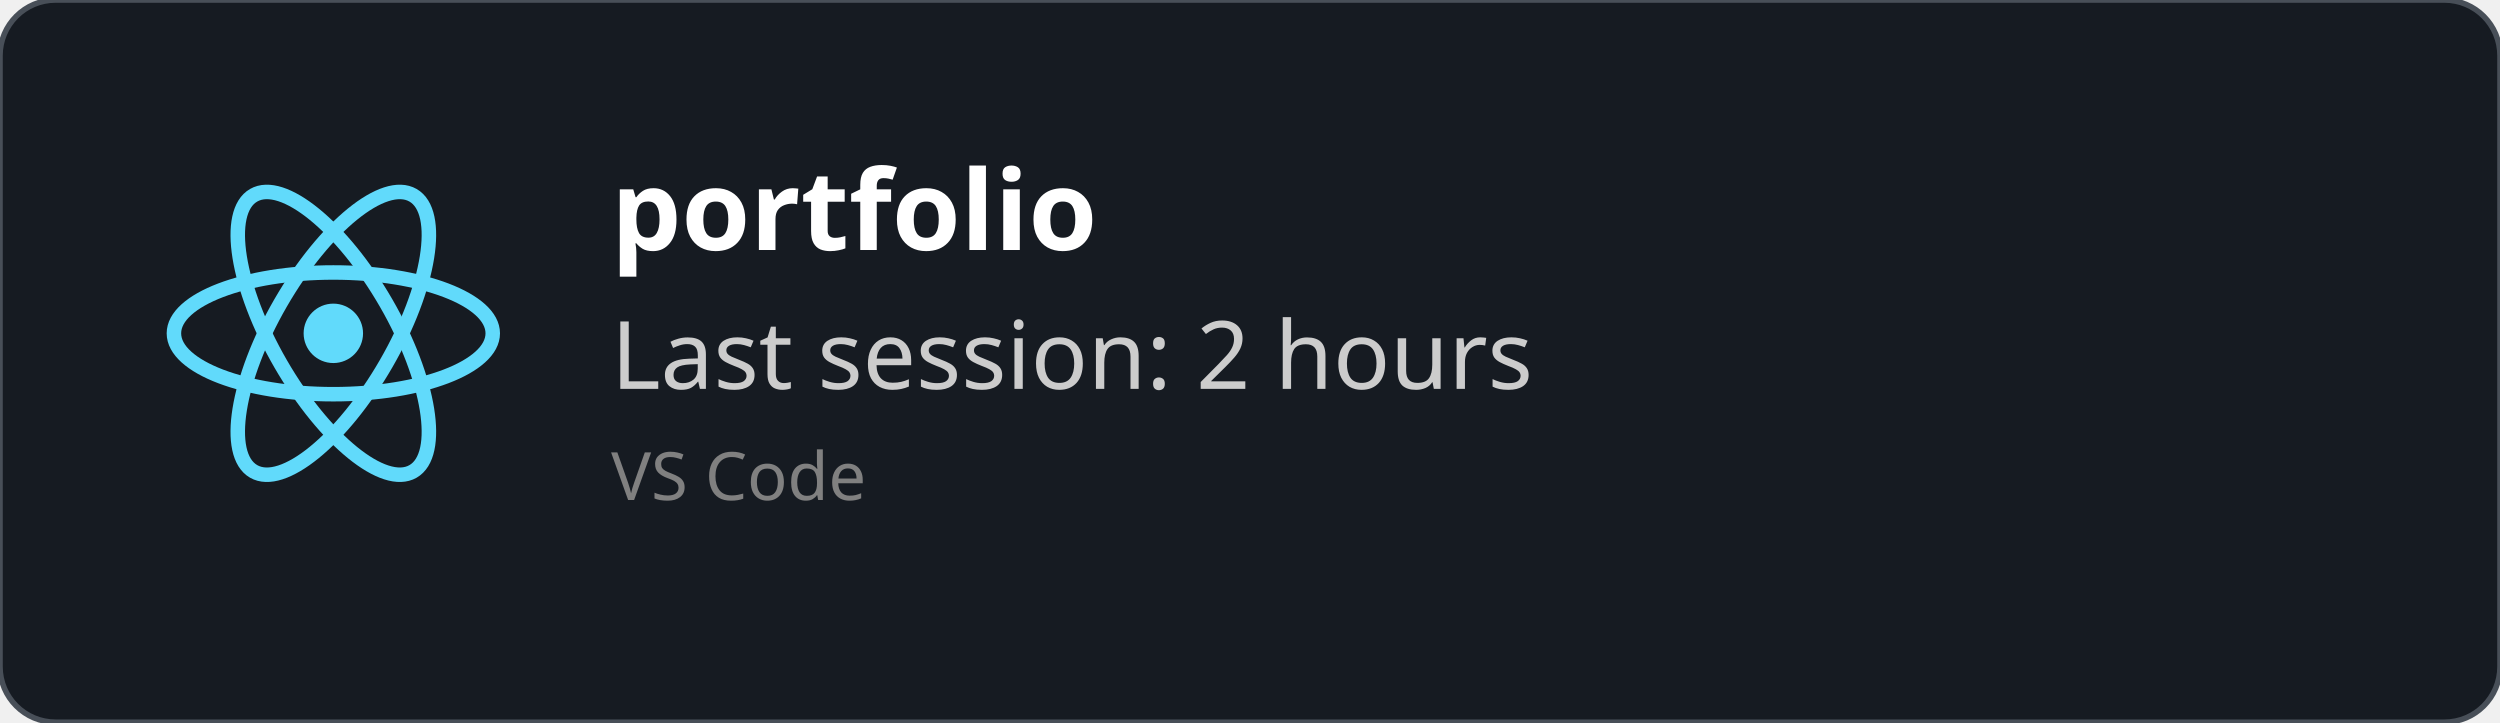
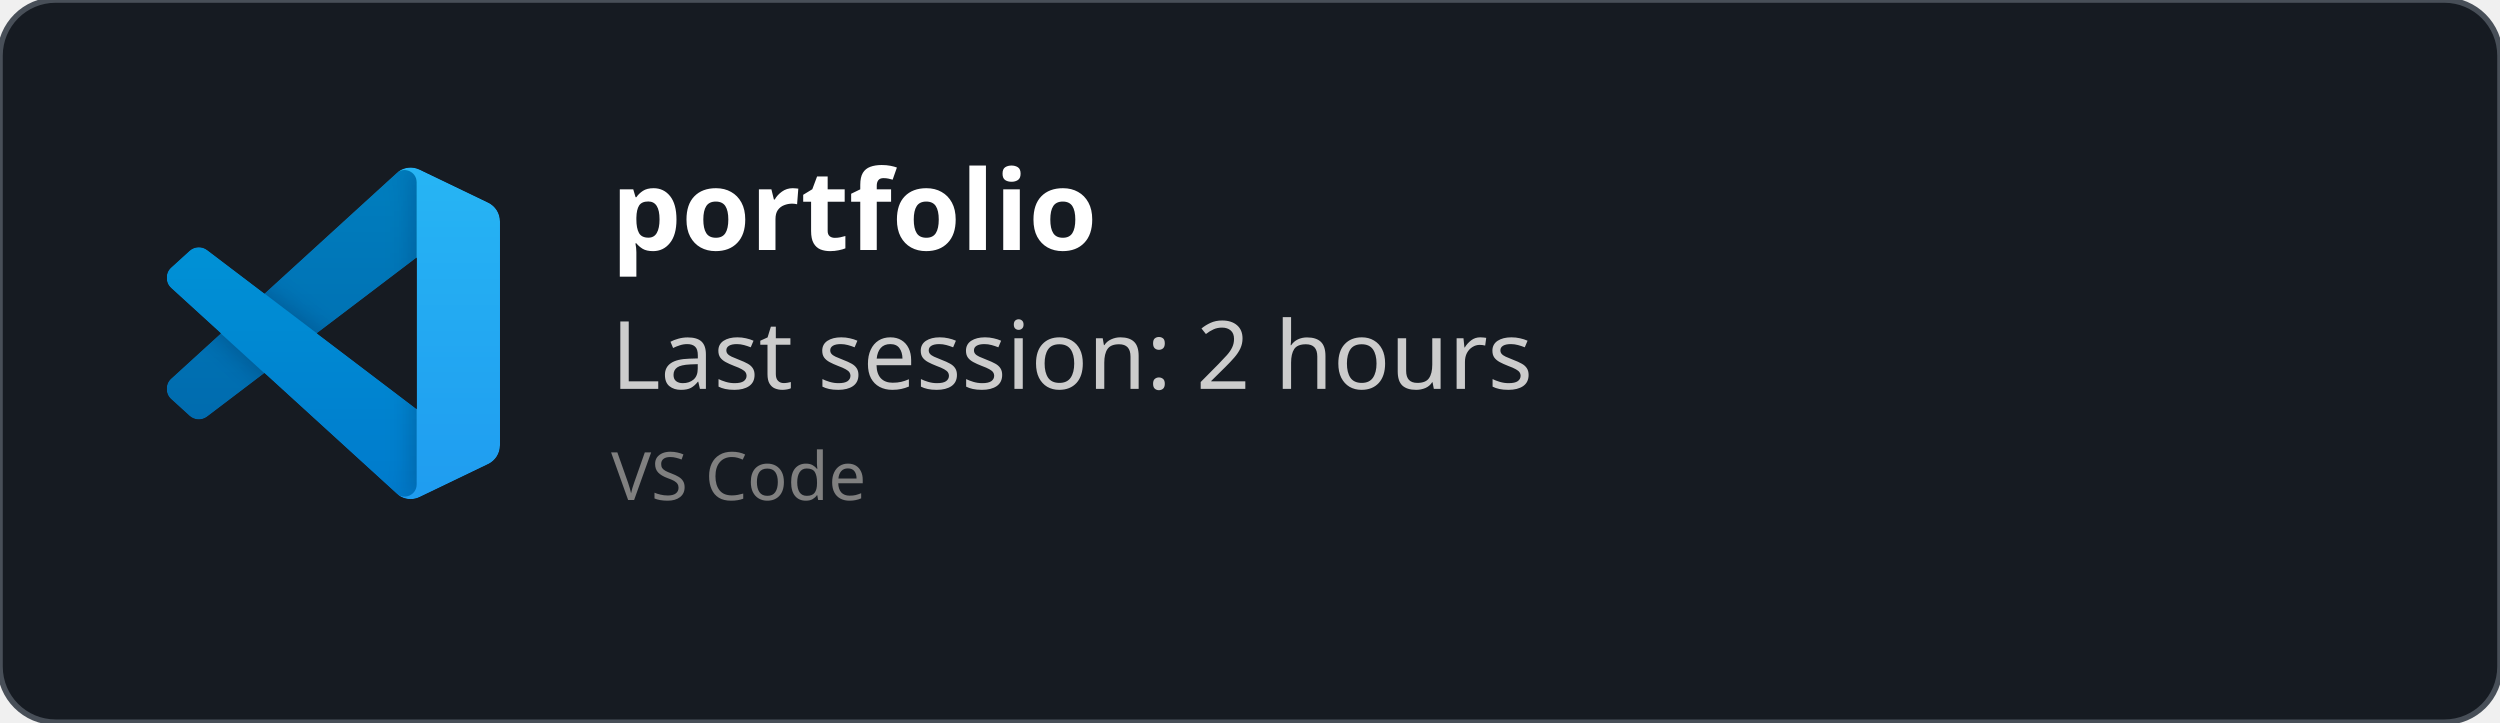
<svg xmlns="http://www.w3.org/2000/svg" width="450" height="130" viewBox="0 0 450 130" fill="none" role="img">
  <style>
    *{
        font-family: 'Segoe UI', Ubuntu, monospace
    }
    </style>
  <defs>
    <clipPath id="horizontalClip" x="20" y="20" width="500" height="200">
      <rect x="90" y="20" width="300" height="50" />
    </clipPath>
  </defs>
  <rect width="450" height="130" fill="rgba(22,27,34)" stroke="#484f58" stroke-width="1" fill-opacity="1" stroke-opacity="1" x="0" y="0" rx="10px" ry="10px">
    </rect>
-   <svg height="60" width="60" x="30" y="30" viewBox="-11.5 -10.232 23 20.463">
-     <circle cx="0" cy="0" r="2.05" fill="#61dafb" />
-     <g stroke="#61dafb" stroke-width="1" fill="none">
-       <ellipse rx="11" ry="4.2" />
-       <ellipse rx="11" ry="4.2" transform="rotate(60)" />
-       <ellipse rx="11" ry="4.2" transform="rotate(120)" />
+   <svg width="60" height="60" x="30" y="30" viewBox="0 0 100 100" fill="none" id="vscode">
+     <mask id="mask0" mask-type="alpha" maskUnits="userSpaceOnUse" x="0" y="0" width="100" height="100">
+       <path fill-rule="evenodd" clip-rule="evenodd" d="M70.912 99.317C72.487 99.931 74.283 99.891 75.873 99.126L96.461 89.22C98.624 88.179 100 85.989 100 83.587V16.413C100 14.011 98.624 11.822 96.461 10.781L75.873 0.874C73.786 -0.13 71.345 0.116 69.513 1.447C69.252 1.637 69.003 1.849 68.769 2.083L29.355 38.041L12.187 25.01C10.589 23.797 8.354 23.896 6.869 25.246L1.363 30.255C-0.453 31.906 -0.455 34.763 1.359 36.417L16.247 50L1.359 63.583C-0.455 65.237 -0.453 68.094 1.363 69.745L6.869 74.754C8.354 76.104 10.589 76.204 12.187 74.99L29.355 61.959L68.769 97.917C69.392 98.541 70.125 99.01 70.912 99.317ZM75.015 27.299L45.109 50L75.015 72.701V27.299Z" fill="white" />
+     </mask>
+     <g mask="url(#mask0)">
+       <path d="M96.461 10.796L75.857 0.876C73.472 -0.273 70.622 0.212 68.75 2.083L1.299 63.583C-0.516 65.237 -0.514 68.094 1.303 69.745L6.813 74.754C8.298 76.104 10.535 76.204 12.134 74.99L93.361 13.37C96.086 11.303 100 13.246 100 16.667V16.427C100 14.027 98.625 11.838 96.461 10.796Z" fill="#0065A9" />
+       <g filter="url(#filter0_d)">
+         <path d="M96.461 89.204L75.857 99.124C73.472 100.273 70.622 99.788 68.75 97.917L1.299 36.417C-0.516 34.763 -0.514 31.906 1.303 30.255L6.813 25.246C8.298 23.896 10.535 23.796 12.134 25.009L93.361 86.63C96.086 88.697 100 86.754 100 83.333V83.573C100 85.974 98.625 88.162 96.461 89.204Z" fill="#007ACC" />
+       </g>
+       <g filter="url(#filter1_d)">
+         <path d="M75.858 99.126C73.472 100.274 70.622 99.788 68.75 97.917C71.056 100.223 75 98.59 75 95.328V4.672C75 1.41 71.056 -0.223 68.75 2.083C70.622 0.211 73.472 -0.274 75.858 0.874L96.459 10.781C98.623 11.822 100 14.011 100 16.413V83.587C100 85.989 98.623 88.179 96.459 89.22L75.858 99.126Z" fill="#1F9CF0" />
+       </g>
+       <g style="mix-blend-mode:overlay" opacity="0.25">
+         <path fill-rule="evenodd" clip-rule="evenodd" d="M70.851 99.317C72.426 99.931 74.222 99.891 75.812 99.126L96.4 89.22C98.563 88.179 99.939 85.989 99.939 83.587V16.413C99.939 14.011 98.564 11.822 96.4 10.781L75.812 0.874C73.725 -0.13 71.284 0.116 69.453 1.447C69.191 1.637 68.942 1.849 68.708 2.083L29.294 38.041L12.126 25.01C10.528 23.796 8.293 23.896 6.809 25.246L1.302 30.255C-0.513 31.906 -0.515 34.763 1.298 36.417L16.186 50L1.298 63.583C-0.515 65.237 -0.513 68.094 1.302 69.745L6.809 74.754C8.293 76.104 10.528 76.204 12.126 74.99L29.294 61.959L68.708 97.917C69.332 98.54 70.064 99.01 70.851 99.317ZM74.954 27.299L45.048 50L74.954 72.701V27.299Z" fill="url(#paint0_linear)" />
+       </g>
    </g>
+     <defs>
+       <filter id="filter0_d" x="-8.394" y="15.829" width="116.727" height="92.246" filterUnits="userSpaceOnUse" color-interpolation-filters="sRGB">
+         <feFlood flood-opacity="0" result="BackgroundImageFix" />
+         <feColorMatrix in="SourceAlpha" type="matrix" values="0 0 0 0 0 0 0 0 0 0 0 0 0 0 0 0 0 0 127 0" />
+         <feOffset />
+         <feGaussianBlur stdDeviation="4.167" />
+         <feColorMatrix type="matrix" values="0 0 0 0 0 0 0 0 0 0 0 0 0 0 0 0 0 0 0.25 0" />
+         <feBlend mode="overlay" in2="BackgroundImageFix" result="effect1_dropShadow" />
+         <feBlend mode="normal" in="SourceGraphic" in2="effect1_dropShadow" result="shape" />
+       </filter>
+       <filter id="filter1_d" x="60.417" y="-8.076" width="47.917" height="116.151" filterUnits="userSpaceOnUse" color-interpolation-filters="sRGB">
+         <feFlood flood-opacity="0" result="BackgroundImageFix" />
+         <feColorMatrix in="SourceAlpha" type="matrix" values="0 0 0 0 0 0 0 0 0 0 0 0 0 0 0 0 0 0 127 0" />
+         <feOffset />
+         <feGaussianBlur stdDeviation="4.167" />
+         <feColorMatrix type="matrix" values="0 0 0 0 0 0 0 0 0 0 0 0 0 0 0 0 0 0 0.25 0" />
+         <feBlend mode="overlay" in2="BackgroundImageFix" result="effect1_dropShadow" />
+         <feBlend mode="normal" in="SourceGraphic" in2="effect1_dropShadow" result="shape" />
+       </filter>
+       <linearGradient id="paint0_linear" x1="49.939" y1="0.258" x2="49.939" y2="99.742" gradientUnits="userSpaceOnUse">
+         <stop stop-color="white" />
+         <stop offset="1" stop-color="white" stop-opacity="0" />
+       </linearGradient>
+     </defs>
  </svg>
  <text x="110" y="45" font-size="20" clip-path="url(#horizontalClip)" font-weight="bold" font-family="Ubuntu" fill="white">
    portfolio
    </text>
  <text x="110" y="70" font-size="17px" font-family="Ubuntu" fill="#ccc">
    Last session: 2 hours
    </text>
  <text x="110" y="90" font-size="12px" font-family="Ubuntu" fill="grey">
    VS Code
    </text>
</svg>
